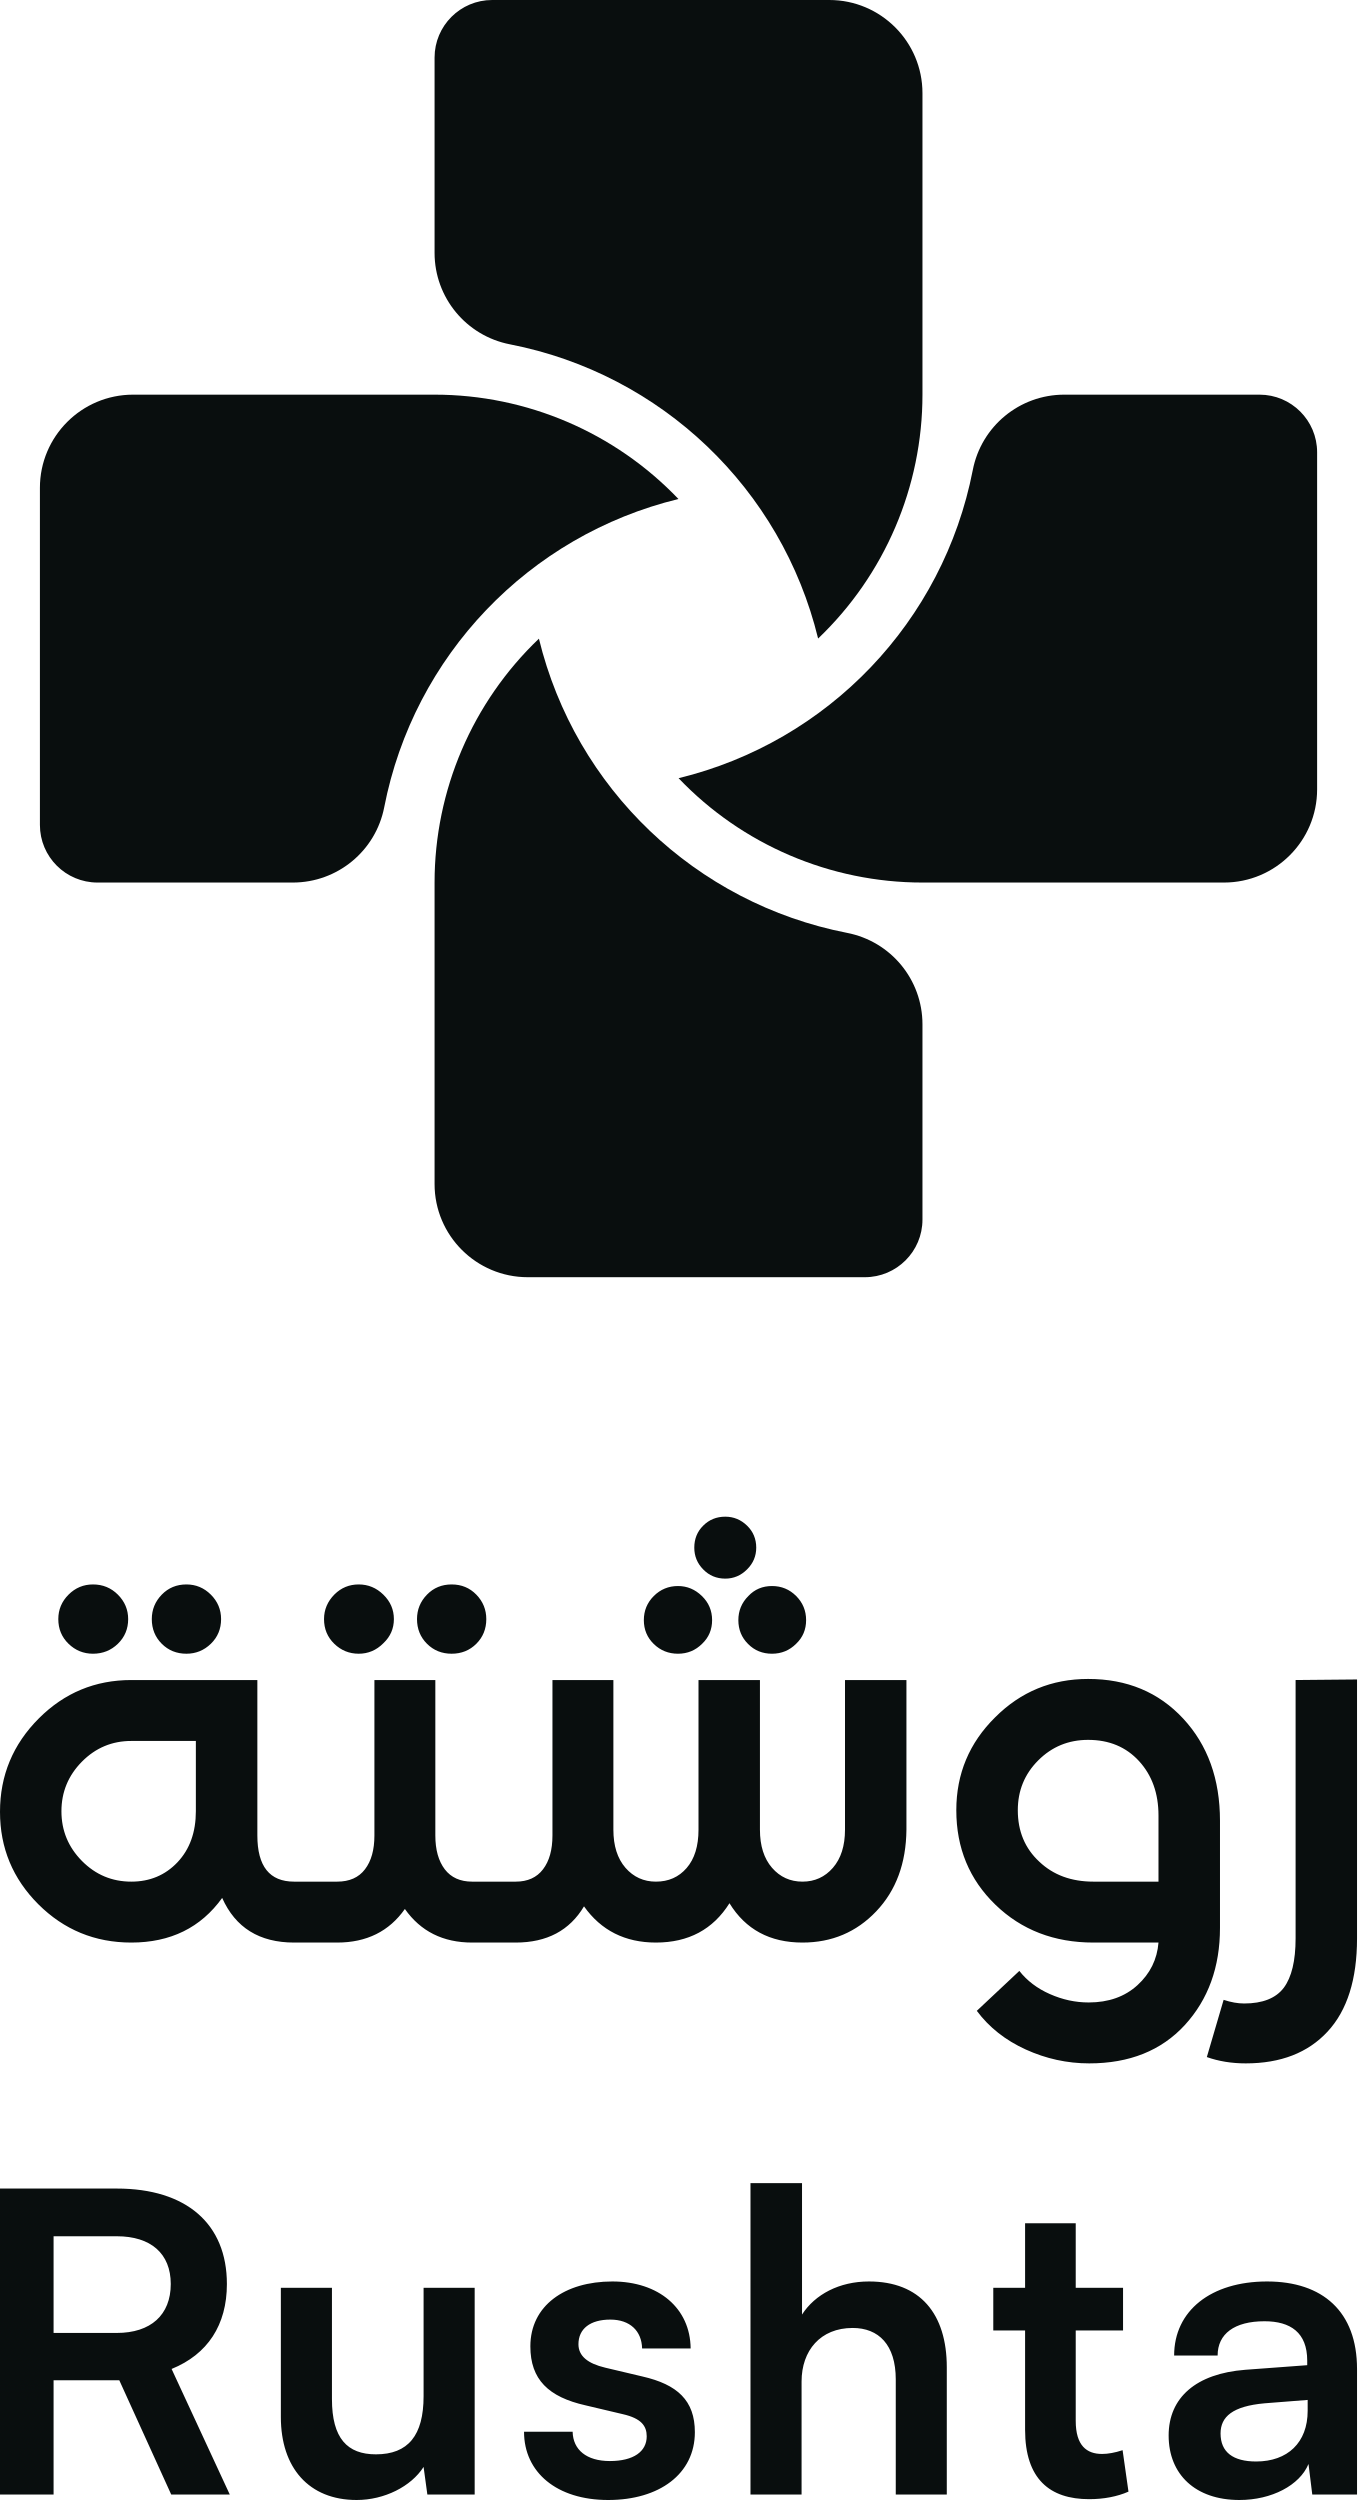
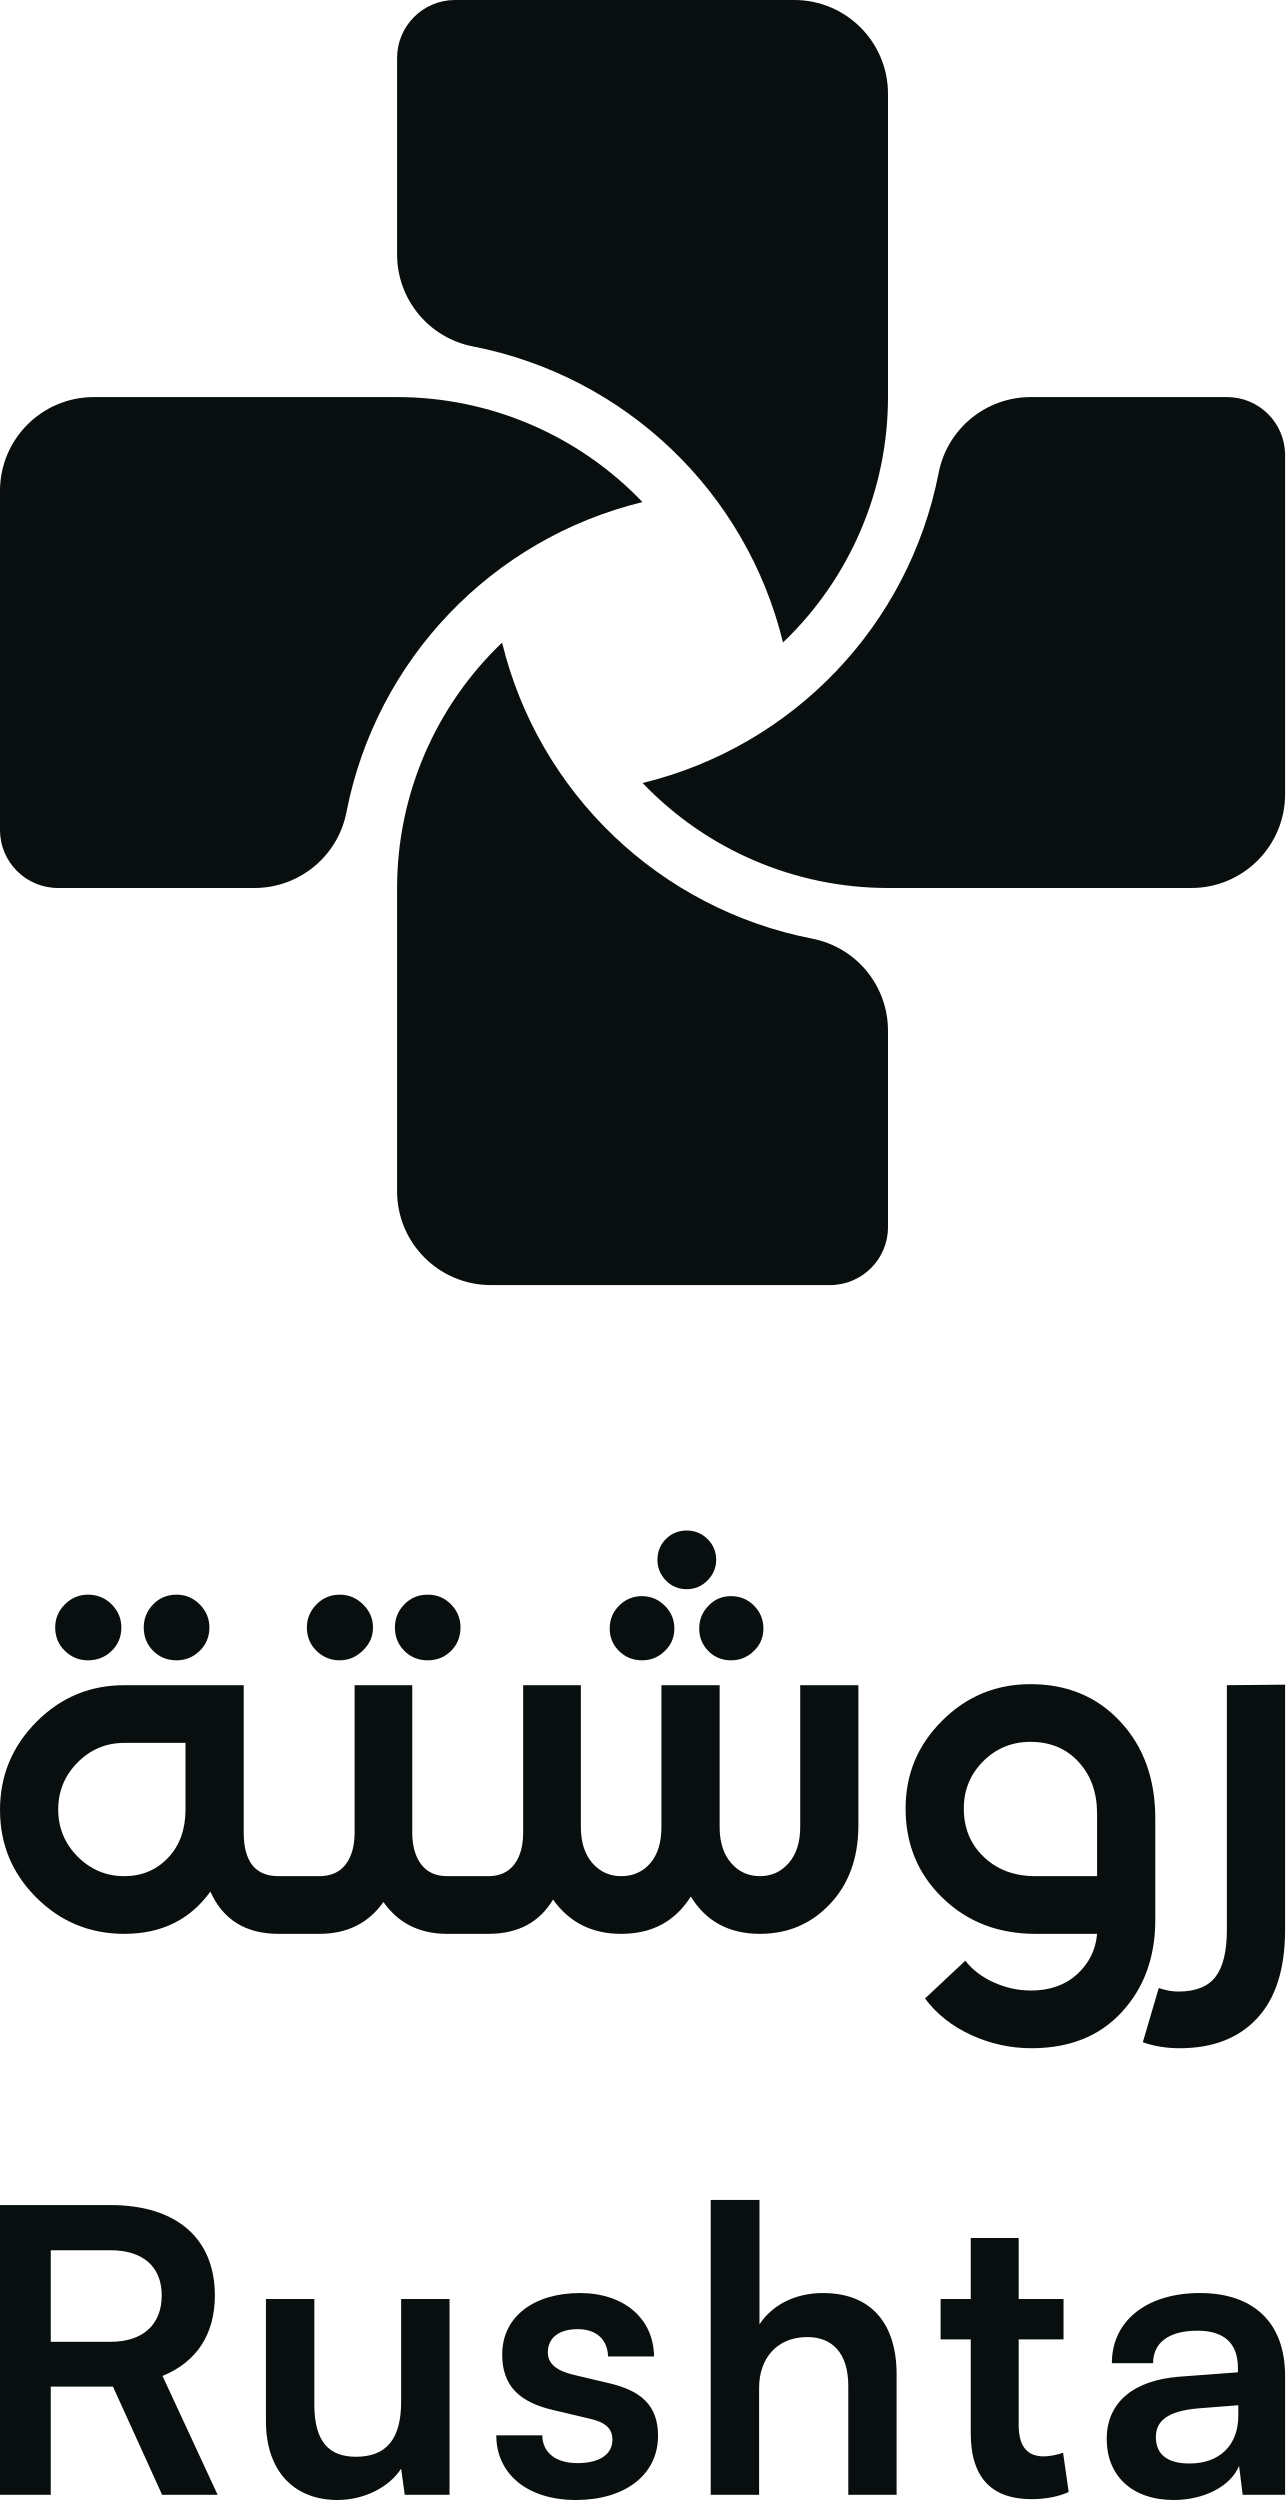
- <svg xmlns="http://www.w3.org/2000/svg" viewBox="0 0 212.5 391.48" width="212.5" height="391.48" role="img" aria-label="Rushta روشتة">
+ <svg xmlns="http://www.w3.org/2000/svg" viewBox="0 0 200 389.08" width="200" height="389.08" role="img" aria-label="Rushta روشتة">
  <g id="mark">
-     <path fill="#090E0E" d="M144.45 160.4L144.45 190.98C144.45 195.96 140.41 200 135.43 200L82.64 200C74.59 200 68.05 193.47 68.05 185.41L68.05 138.2C68.05 123.77 73.96 109.97 84.39 100.01C90.1 123.47 108.94 141.46 132.64 146.08C139.5 147.41 144.45 153.41 144.45 160.4Z" />
-     <path fill="#090E0E" d="M68.05 39.6L68.05 9.02C68.05 4.04 72.09 0 77.07 0L129.86 0C137.91 0 144.45 6.53 144.45 14.59L144.45 61.8C144.45 76.23 138.54 90.03 128.11 99.99C122.4 76.53 103.56 58.54 79.86 53.92C73 52.59 68.05 46.59 68.05 39.6Z" />
-     <path fill="#090E0E" d="M45.85 138.2L15.27 138.2C10.29 138.2 6.25 134.16 6.25 129.18L6.25 76.39C6.25 68.34 12.78 61.8 20.84 61.8L68.05 61.8C82.48 61.8 96.28 67.71 106.24 78.14C82.78 83.85 64.79 102.69 60.17 126.39C58.84 133.25 52.84 138.2 45.85 138.2Z" />
-     <path fill="#090E0E" d="M166.65 61.8L197.23 61.8C202.21 61.8 206.25 65.84 206.25 70.82L206.25 123.61C206.25 131.66 199.72 138.2 191.66 138.2L144.45 138.2C130.02 138.2 116.22 132.29 106.26 121.86C129.72 116.15 147.71 97.31 152.33 73.61C153.66 66.75 159.66 61.8 166.65 61.8Z" />
+     <path fill="#090E0E" d="M138.2 160.4L138.2 190.98C138.2 195.96 134.16 200 129.18 200L76.39 200C68.34 200 61.8 193.47 61.8 185.41L61.8 138.2C61.8 123.77 67.71 109.97 78.14 100.01C83.85 123.47 102.69 141.46 126.39 146.08C133.25 147.41 138.2 153.41 138.2 160.4Z" />
+     <path fill="#090E0E" d="M61.8 39.6L61.8 9.02C61.8 4.04 65.84 0 70.82 0L123.61 0C131.66 0 138.2 6.53 138.2 14.59L138.2 61.8C138.2 76.23 132.29 90.03 121.86 99.99C116.15 76.53 97.31 58.54 73.61 53.92C66.75 52.59 61.8 46.59 61.8 39.6Z" />
+     <path fill="#090E0E" d="M39.6 138.2L9.02 138.2C4.04 138.2 0 134.16 0 129.18L0 76.39C0 68.34 6.53 61.8 14.59 61.8L61.8 61.8C76.23 61.8 90.03 67.71 99.99 78.14C76.53 83.85 58.54 102.69 53.92 126.39C52.59 133.25 46.59 138.2 39.6 138.2Z" />
+     <path fill="#090E0E" d="M160.4 61.8L190.98 61.8C195.96 61.8 200 65.84 200 70.82L200 123.61C200 131.66 193.47 138.2 185.41 138.2L138.2 138.2C123.77 138.2 109.97 132.29 100.01 121.86C123.47 116.15 141.46 97.31 146.08 73.61C147.41 66.75 153.41 61.8 160.4 61.8Z" />
  </g>
  <g id="arabic" aria-label="روشتة">
-     <path id="arabic-letters" fill="#090E0E" d="M6.09 269.08C10.09 265.08 14.91 263.08 20.56 263.08L40.3 263.08L40.3 287.42C40.3 292.24 42.21 294.65 46.05 294.65L48.52 294.65L48.52 304.19L46.05 304.19C40.62 304.19 36.87 301.86 34.79 297.2C31.44 301.86 26.7 304.19 20.56 304.19C14.86 304.19 10.01 302.19 6 298.19C2 294.19 0 289.36 0 283.72C0 278.02 2.03 273.14 6.09 269.08ZM9.62 283.63C9.62 286.65 10.69 289.24 12.83 291.41C14.97 293.57 17.54 294.65 20.56 294.65C23.46 294.65 25.88 293.64 27.8 291.61C29.71 289.58 30.67 286.92 30.67 283.63L30.67 272.62L20.56 272.62C17.54 272.62 14.97 273.7 12.83 275.86C10.69 278.03 9.62 280.62 9.62 283.63ZM46.88 294.65L52.8 294.65C54.71 294.65 56.17 294.01 57.15 292.72C58.14 291.43 58.63 289.67 58.63 287.42L58.63 263.08L68.17 263.08L68.17 287.42C68.17 289.67 68.67 291.43 69.65 292.72C70.64 294.01 72.07 294.65 73.93 294.65L79.93 294.65L79.93 304.19L73.93 304.19C69.38 304.19 65.87 302.44 63.4 298.93C60.94 302.44 57.4 304.19 52.8 304.19L46.88 304.19ZM80.76 294.65C82.62 294.65 84.05 294.01 85.03 292.72C86.02 291.43 86.51 289.67 86.51 287.42L86.51 263.08L96.05 263.08L96.05 286.51C96.05 289.04 96.68 291.02 97.94 292.48C99.21 293.93 100.79 294.65 102.71 294.65C104.69 294.65 106.29 293.94 107.52 292.52C108.76 291.09 109.38 289.09 109.38 286.51L109.38 263.08L119 263.08L119 286.51C119 289.04 119.63 291.02 120.89 292.48C122.15 293.93 123.74 294.65 125.66 294.65C127.58 294.65 129.17 293.93 130.43 292.48C131.69 291.02 132.32 289.04 132.32 286.51L132.32 263.08L141.94 263.08L141.94 286.51C141.89 291.78 140.31 296.04 137.21 299.3C134.11 302.56 130.26 304.19 125.66 304.19C120.56 304.19 116.75 302.14 114.23 298.03C111.65 302.14 107.81 304.19 102.71 304.19C97.89 304.19 94.13 302.3 91.45 298.52C89.2 302.3 85.64 304.19 80.76 304.19L78.29 304.19L78.29 294.65ZM155.84 268.91C159.84 264.91 164.69 262.91 170.39 262.91C176.48 262.91 181.44 264.98 185.28 269.12C189.12 273.26 191.04 278.59 191.04 285.12L191.04 301.89C191.04 308.03 189.2 313.1 185.53 317.11C181.85 321.11 176.86 323.11 170.56 323.11C167.11 323.11 163.79 322.38 160.61 320.93C157.43 319.48 154.88 317.46 152.96 314.88L159.62 308.63C160.83 310.17 162.42 311.38 164.39 312.25C166.37 313.13 168.39 313.57 170.48 313.57C173.6 313.57 176.15 312.66 178.12 310.86C180.1 309.05 181.2 306.83 181.41 304.19L171.22 304.19C165.08 304.19 159.96 302.22 155.88 298.27C151.8 294.33 149.75 289.39 149.75 283.47C149.75 277.77 151.78 272.92 155.84 268.91ZM162.75 291.53C164.94 293.61 167.76 294.65 171.22 294.65L181.41 294.65L181.41 284.29C181.41 280.84 180.4 278 178.37 275.78C176.34 273.56 173.68 272.45 170.39 272.45C167.32 272.45 164.72 273.52 162.58 275.66C160.44 277.8 159.38 280.4 159.38 283.47C159.38 286.76 160.5 289.45 162.75 291.53ZM191.61 313.16C192.76 313.54 193.83 313.73 194.82 313.73C197.72 313.73 199.79 312.91 201.03 311.27C202.26 309.62 202.88 307.04 202.88 303.54L202.88 263.08L212.5 262.99L212.5 303.54C212.5 309.95 210.96 314.82 207.89 318.13C204.82 321.45 200.55 323.11 195.07 323.11C192.87 323.11 190.84 322.78 188.98 322.12Z" />
-     <path id="arabic-dots" fill="#090E0E" d="M9.13 253.54C9.13 252.06 9.66 250.78 10.73 249.71C11.8 248.64 13.08 248.11 14.56 248.11C16.09 248.11 17.39 248.64 18.46 249.71C19.53 250.78 20.07 252.06 20.07 253.54C20.07 255.07 19.53 256.36 18.46 257.4C17.39 258.44 16.09 258.96 14.56 258.96C13.08 258.96 11.8 258.44 10.73 257.4C9.66 256.36 9.13 255.07 9.13 253.54ZM23.77 253.54C23.77 252.06 24.29 250.78 25.33 249.71C26.37 248.64 27.66 248.11 29.19 248.11C30.67 248.11 31.95 248.64 33.02 249.71C34.09 250.78 34.62 252.06 34.62 253.54C34.62 255.07 34.09 256.36 33.02 257.4C31.95 258.44 30.67 258.96 29.19 258.96C27.66 258.96 26.37 258.44 25.33 257.4C24.29 256.36 23.77 255.07 23.77 253.54ZM65.3 253.54C65.3 252.06 65.82 250.78 66.86 249.71C67.9 248.64 69.19 248.11 70.72 248.11C72.26 248.11 73.55 248.64 74.59 249.71C75.63 250.78 76.15 252.06 76.15 253.54C76.15 255.07 75.63 256.36 74.59 257.4C73.55 258.44 72.26 258.96 70.72 258.96C69.19 258.96 67.9 258.44 66.86 257.4C65.82 256.36 65.3 255.07 65.3 253.54ZM52.38 249.67C53.43 248.63 54.69 248.11 56.17 248.11C57.65 248.11 58.94 248.64 60.03 249.71C61.13 250.78 61.68 252.06 61.68 253.54C61.68 255.02 61.13 256.28 60.03 257.32C58.94 258.42 57.65 258.96 56.17 258.96C54.69 258.96 53.41 258.44 52.34 257.4C51.27 256.36 50.74 255.07 50.74 253.54C50.74 252.06 51.29 250.77 52.38 249.67ZM102.38 249.92C103.43 248.88 104.69 248.36 106.17 248.36C107.59 248.36 108.84 248.88 109.91 249.92C110.98 250.96 111.51 252.22 111.51 253.7C111.51 255.18 110.99 256.41 109.95 257.4C108.91 258.44 107.65 258.96 106.17 258.96C104.69 258.96 103.43 258.46 102.38 257.44C101.34 256.43 100.82 255.18 100.82 253.7C100.82 252.22 101.34 250.96 102.38 249.92ZM117.19 249.92C118.17 248.88 119.41 248.36 120.89 248.36C122.37 248.36 123.63 248.88 124.67 249.92C125.71 250.96 126.23 252.22 126.23 253.7C126.23 255.18 125.71 256.41 124.67 257.4C123.63 258.44 122.37 258.96 120.89 258.96C119.41 258.96 118.16 258.46 117.15 257.44C116.13 256.43 115.62 255.18 115.62 253.7C115.62 252.22 116.15 250.96 117.19 249.92ZM110.12 238.9C111.05 237.97 112.2 237.5 113.57 237.5C114.88 237.5 116.02 237.97 116.98 238.9C117.94 239.83 118.42 240.98 118.42 242.35C118.42 243.67 117.94 244.81 116.98 245.76C116.02 246.72 114.88 247.2 113.57 247.2C112.2 247.2 111.05 246.72 110.12 245.76C109.18 244.81 108.72 243.67 108.72 242.35C108.72 240.98 109.18 239.83 110.12 238.9Z" />
+     <path id="arabic-letters" fill="#090E0E" d="M5.73 267.92C9.49 264.15 14.04 262.27 19.35 262.27L37.93 262.27L37.93 285.18C37.93 289.72 39.73 291.99 43.34 291.99L45.67 291.99L45.67 300.97L43.34 300.97C38.24 300.97 34.7 298.77 32.74 294.39C29.59 298.77 25.13 300.97 19.35 300.97C13.98 300.97 9.42 299.08 5.65 295.32C1.88 291.55 0 287.01 0 281.69C0 276.33 1.91 271.74 5.73 267.92ZM9.06 281.62C9.06 284.46 10.06 286.89 12.07 288.93C14.09 290.97 16.51 291.99 19.35 291.99C22.08 291.99 24.36 291.03 26.16 289.13C27.97 287.22 28.87 284.71 28.87 281.62L28.87 271.25L19.35 271.25C16.51 271.25 14.09 272.27 12.07 274.3C10.06 276.34 9.06 278.78 9.06 281.62ZM44.12 291.99L49.69 291.99C51.5 291.99 52.86 291.38 53.79 290.17C54.72 288.96 55.19 287.29 55.19 285.18L55.19 262.27L64.16 262.27L64.16 285.18C64.16 287.29 64.63 288.96 65.56 290.17C66.49 291.38 67.83 291.99 69.58 291.99L75.23 291.99L75.23 300.97L69.58 300.97C65.3 300.97 62 299.32 59.67 296.01C57.35 299.32 54.02 300.97 49.69 300.97L44.12 300.97ZM76.01 291.99C77.76 291.99 79.1 291.38 80.03 290.17C80.96 288.96 81.42 287.29 81.42 285.18L81.42 262.27L90.4 262.27L90.4 284.33C90.4 286.7 91 288.57 92.18 289.94C93.37 291.31 94.87 291.99 96.67 291.99C98.53 291.99 100.04 291.32 101.2 289.98C102.36 288.64 102.94 286.75 102.94 284.33L102.94 262.27L112 262.27L112 284.33C112 286.7 112.59 288.57 113.78 289.94C114.96 291.31 116.46 291.99 118.27 291.99C120.07 291.99 121.57 291.31 122.76 289.94C123.94 288.57 124.54 286.7 124.54 284.33L124.54 262.27L133.59 262.27L133.59 284.33C133.54 289.28 132.06 293.29 129.14 296.36C126.23 299.43 122.6 300.97 118.27 300.97C113.47 300.97 109.88 299.03 107.51 295.16C105.08 299.03 101.47 300.97 96.67 300.97C92.13 300.97 88.6 299.19 86.07 295.63C83.95 299.19 80.6 300.97 76.01 300.97L73.68 300.97L73.68 291.99ZM146.67 267.76C150.44 264 155.01 262.11 160.37 262.11C166.1 262.11 170.77 264.06 174.38 267.96C177.99 271.85 179.8 276.87 179.8 283.01L179.8 298.8C179.8 304.58 178.07 309.35 174.61 313.12C171.16 316.89 166.46 318.77 160.53 318.77C157.28 318.77 154.15 318.09 151.16 316.72C148.17 315.35 145.77 313.45 143.96 311.03L150.23 305.15C151.37 306.59 152.86 307.73 154.72 308.55C156.58 309.38 158.49 309.79 160.45 309.79C163.39 309.79 165.79 308.94 167.65 307.24C169.5 305.53 170.54 303.44 170.74 300.97L161.15 300.97C155.37 300.97 150.55 299.11 146.71 295.39C142.87 291.68 140.94 287.04 140.94 281.46C140.94 276.1 142.85 271.53 146.67 267.76ZM153.17 289.05C155.24 291.01 157.89 291.99 161.15 291.99L170.74 291.99L170.74 282.24C170.74 278.99 169.79 276.32 167.88 274.23C165.97 272.14 163.47 271.09 160.37 271.09C157.48 271.09 155.03 272.1 153.02 274.11C151.01 276.12 150 278.57 150 281.46C150 284.56 151.06 287.09 153.17 289.05ZM180.34 309.4C181.42 309.77 182.43 309.95 183.36 309.95C186.09 309.95 188.04 309.17 189.2 307.62C190.36 306.08 190.94 303.65 190.94 300.35L190.94 262.27L200 262.19L200 300.35C200 306.39 198.56 310.96 195.67 314.09C192.78 317.21 188.75 318.77 183.59 318.77C181.53 318.77 179.62 318.46 177.86 317.84Z" />
+     <path id="arabic-dots" fill="#090E0E" d="M8.59 253.29C8.59 251.9 9.09 250.7 10.1 249.69C11.11 248.68 12.31 248.18 13.7 248.18C15.14 248.18 16.37 248.68 17.38 249.69C18.38 250.7 18.89 251.9 18.89 253.29C18.89 254.73 18.38 255.95 17.38 256.93C16.37 257.91 15.14 258.4 13.7 258.4C12.31 258.4 11.11 257.91 10.1 256.93C9.09 255.95 8.59 254.73 8.59 253.29ZM22.37 253.29C22.37 251.9 22.86 250.7 23.84 249.69C24.82 248.68 26.03 248.18 27.48 248.18C28.87 248.18 30.07 248.68 31.08 249.69C32.08 250.7 32.59 251.9 32.59 253.29C32.59 254.73 32.08 255.95 31.08 256.93C30.07 257.91 28.87 258.4 27.48 258.4C26.03 258.4 24.82 257.91 23.84 256.93C22.86 255.95 22.37 254.73 22.37 253.29ZM61.46 253.29C61.46 251.9 61.95 250.7 62.93 249.69C63.91 248.68 65.12 248.18 66.56 248.18C68.01 248.18 69.22 248.68 70.2 249.69C71.18 250.7 71.67 251.9 71.67 253.29C71.67 254.73 71.18 255.95 70.2 256.93C69.22 257.91 68.01 258.4 66.56 258.4C65.12 258.4 63.91 257.91 62.93 256.93C61.95 255.95 61.46 254.73 61.46 253.29ZM49.3 249.65C50.28 248.67 51.47 248.18 52.86 248.18C54.26 248.18 55.47 248.68 56.5 249.69C57.53 250.7 58.05 251.9 58.05 253.29C58.05 254.68 57.53 255.87 56.5 256.85C55.47 257.88 54.26 258.4 52.86 258.4C51.47 258.4 50.27 257.91 49.26 256.93C48.26 255.95 47.76 254.73 47.76 253.29C47.76 251.9 48.27 250.68 49.3 249.65ZM96.36 249.88C97.34 248.9 98.53 248.41 99.92 248.41C101.26 248.41 102.44 248.9 103.44 249.88C104.45 250.86 104.95 252.05 104.95 253.44C104.95 254.84 104.46 256 103.48 256.93C102.5 257.91 101.32 258.4 99.92 258.4C98.53 258.4 97.34 257.92 96.36 256.97C95.38 256.01 94.89 254.84 94.89 253.44C94.89 252.05 95.38 250.86 96.36 249.88ZM110.29 249.88C111.22 248.9 112.38 248.41 113.78 248.41C115.17 248.41 116.36 248.9 117.34 249.88C118.32 250.86 118.81 252.05 118.81 253.44C118.81 254.84 118.32 256 117.34 256.93C116.36 257.91 115.17 258.4 113.78 258.4C112.38 258.4 111.21 257.92 110.26 256.97C109.3 256.01 108.82 254.84 108.82 253.44C108.82 252.05 109.31 250.86 110.29 249.88ZM103.64 239.51C104.51 238.64 105.6 238.2 106.89 238.2C108.13 238.2 109.2 238.64 110.1 239.51C111 240.39 111.46 241.47 111.46 242.76C111.46 244 111 245.07 110.1 245.98C109.2 246.88 108.13 247.33 106.89 247.33C105.6 247.33 104.51 246.88 103.64 245.98C102.76 245.07 102.32 244 102.32 242.76C102.32 241.47 102.76 240.39 103.64 239.51Z" />
  </g>
-   <path id="english" aria-label="Rushta" fill="#090E0E" d="M8.39 390.62L8.39 372.73L18.68 372.73L26.81 390.62L35.98 390.62L26.87 370.96C32.51 368.67 35.53 364.08 35.53 357.66C35.53 348.22 29.17 342.71 18.29 342.71L0 342.71L0 390.62ZM8.39 350.18L18.29 350.18C23.6 350.18 26.74 352.87 26.74 357.66C26.74 362.51 23.6 365.32 18.29 365.32L8.39 365.32ZM66.33 358.25L66.33 375.22C66.33 381.38 63.91 384.33 58.86 384.33C54.4 384.33 51.98 381.84 51.98 375.68L51.98 358.25L43.98 358.25L43.98 378.5C43.98 386.43 48.37 391.48 55.85 391.48C60.17 391.48 64.37 389.38 66.33 386.3L66.92 390.62L74.33 390.62L74.33 358.25ZM82.06 380.79C82.06 387.15 87.18 391.48 95.24 391.48C103.23 391.48 108.81 387.41 108.81 380.86C108.81 375.88 106.05 373.39 100.61 372.14L94.78 370.76C92.03 370.11 90.58 368.93 90.58 367.09C90.58 364.67 92.42 363.23 95.57 363.23C98.65 363.23 100.48 365 100.55 367.75L108.15 367.75C108.09 361.46 103.17 357.26 95.89 357.26C88.42 357.26 83.05 361.06 83.05 367.42C83.05 372.6 85.87 375.35 91.7 376.66L97.53 378.04C100.42 378.7 101.27 379.88 101.27 381.51C101.27 383.87 99.24 385.38 95.5 385.38C91.83 385.38 89.73 383.61 89.67 380.79ZM125.52 390.62L125.52 372.93C125.52 368.08 128.47 364.54 133.52 364.54C137.58 364.54 140.27 367.16 140.27 372.6L140.27 390.62L148.26 390.62L148.26 370.7C148.26 362.31 144.07 357.26 136.07 357.26C131.42 357.26 127.62 359.29 125.59 362.44L125.59 341.86L117.52 341.86L117.52 390.62ZM175.79 383.68C174.61 384.07 173.5 384.27 172.58 384.27C170.16 384.27 168.45 382.96 168.45 379.09L168.45 364.93L175.86 364.93L175.86 358.25L168.45 358.25L168.45 348.15L160.52 348.15L160.52 358.25L155.54 358.25L155.54 364.93L160.52 364.93L160.52 380.47C160.52 388.2 164.39 391.35 170.55 391.35C172.84 391.35 174.94 390.95 176.71 390.17ZM194.08 391.48C199.13 391.48 203.52 389.18 204.9 385.84L205.49 390.62L212.5 390.62L212.5 370.96C212.5 361.98 207.13 357.26 198.41 357.26C189.62 357.26 183.86 361.85 183.86 368.86L190.67 368.86C190.67 365.46 193.3 363.49 198.01 363.49C202.08 363.49 204.7 365.26 204.7 369.65L204.7 370.37L195 371.09C187.33 371.68 183 375.42 183 381.38C183 387.48 187.2 391.48 194.08 391.48ZM196.7 385.45C193.1 385.45 191.13 384 191.13 381.06C191.13 378.43 193.03 376.79 198.01 376.34L204.77 375.81L204.77 377.52C204.77 382.5 201.62 385.45 196.7 385.45Z" />
+   <path id="english" aria-label="Rushta" fill="#090E0E" d="M7.9 388.27L7.9 371.43L17.58 371.43L25.23 388.27L33.87 388.27L25.29 369.77C30.6 367.61 33.44 363.29 33.44 357.24C33.44 348.36 27.45 343.18 17.21 343.18L0 343.18L0 388.27ZM7.9 350.21L17.21 350.21C22.21 350.21 25.17 352.74 25.17 357.24C25.17 361.81 22.21 364.46 17.21 364.46L7.9 364.46ZM62.43 357.8L62.43 373.78C62.43 379.58 60.15 382.35 55.4 382.35C51.2 382.35 48.92 380.01 48.92 374.21L48.92 357.8L41.39 357.8L41.39 376.86C41.39 384.33 45.53 389.08 52.56 389.08C56.63 389.08 60.58 387.1 62.43 384.2L62.99 388.27L69.96 388.27L69.96 357.8ZM77.24 379.02C77.24 385 82.05 389.08 89.64 389.08C97.16 389.08 102.41 385.25 102.41 379.08C102.41 374.39 99.81 372.05 94.69 370.88L89.2 369.58C86.61 368.96 85.26 367.85 85.26 366.13C85.26 363.84 86.98 362.49 89.94 362.49C92.84 362.49 94.57 364.15 94.63 366.74L101.79 366.74C101.73 360.82 97.1 356.87 90.25 356.87C83.22 356.87 78.16 360.45 78.16 366.44C78.16 371.31 80.81 373.9 86.3 375.13L91.8 376.43C94.51 377.05 95.31 378.16 95.31 379.7C95.31 381.92 93.4 383.34 89.88 383.34C86.43 383.34 84.45 381.67 84.39 379.02ZM118.14 388.27L118.14 371.62C118.14 367.05 120.91 363.72 125.66 363.72C129.49 363.72 132.02 366.19 132.02 371.31L132.02 388.27L139.54 388.27L139.54 369.52C139.54 361.62 135.6 356.87 128.07 356.87C123.69 356.87 120.11 358.79 118.2 361.75L118.2 342.38L110.61 342.38L110.61 388.27ZM165.45 381.73C164.34 382.1 163.29 382.29 162.43 382.29C160.15 382.29 158.54 381.06 158.54 377.42L158.54 364.09L165.52 364.09L165.52 357.8L158.54 357.8L158.54 348.3L151.08 348.3L151.08 357.8L146.39 357.8L146.39 364.09L151.08 364.09L151.08 378.71C151.08 385.99 154.72 388.95 160.52 388.95C162.68 388.95 164.65 388.58 166.32 387.84ZM182.67 389.08C187.42 389.08 191.55 386.92 192.84 383.77L193.4 388.27L200 388.27L200 369.77C200 361.31 194.94 356.87 186.74 356.87C178.47 356.87 173.04 361.19 173.04 367.79L179.46 367.79C179.46 364.58 181.92 362.73 186.37 362.73C190.19 362.73 192.66 364.4 192.66 368.53L192.66 369.21L183.53 369.89C176.31 370.45 172.24 373.96 172.24 379.58C172.24 385.31 176.19 389.08 182.67 389.08ZM185.13 383.4C181.74 383.4 179.89 382.04 179.89 379.27C179.89 376.8 181.68 375.26 186.37 374.83L192.72 374.33L192.72 375.94C192.72 380.62 189.76 383.4 185.13 383.4Z" />
</svg>
